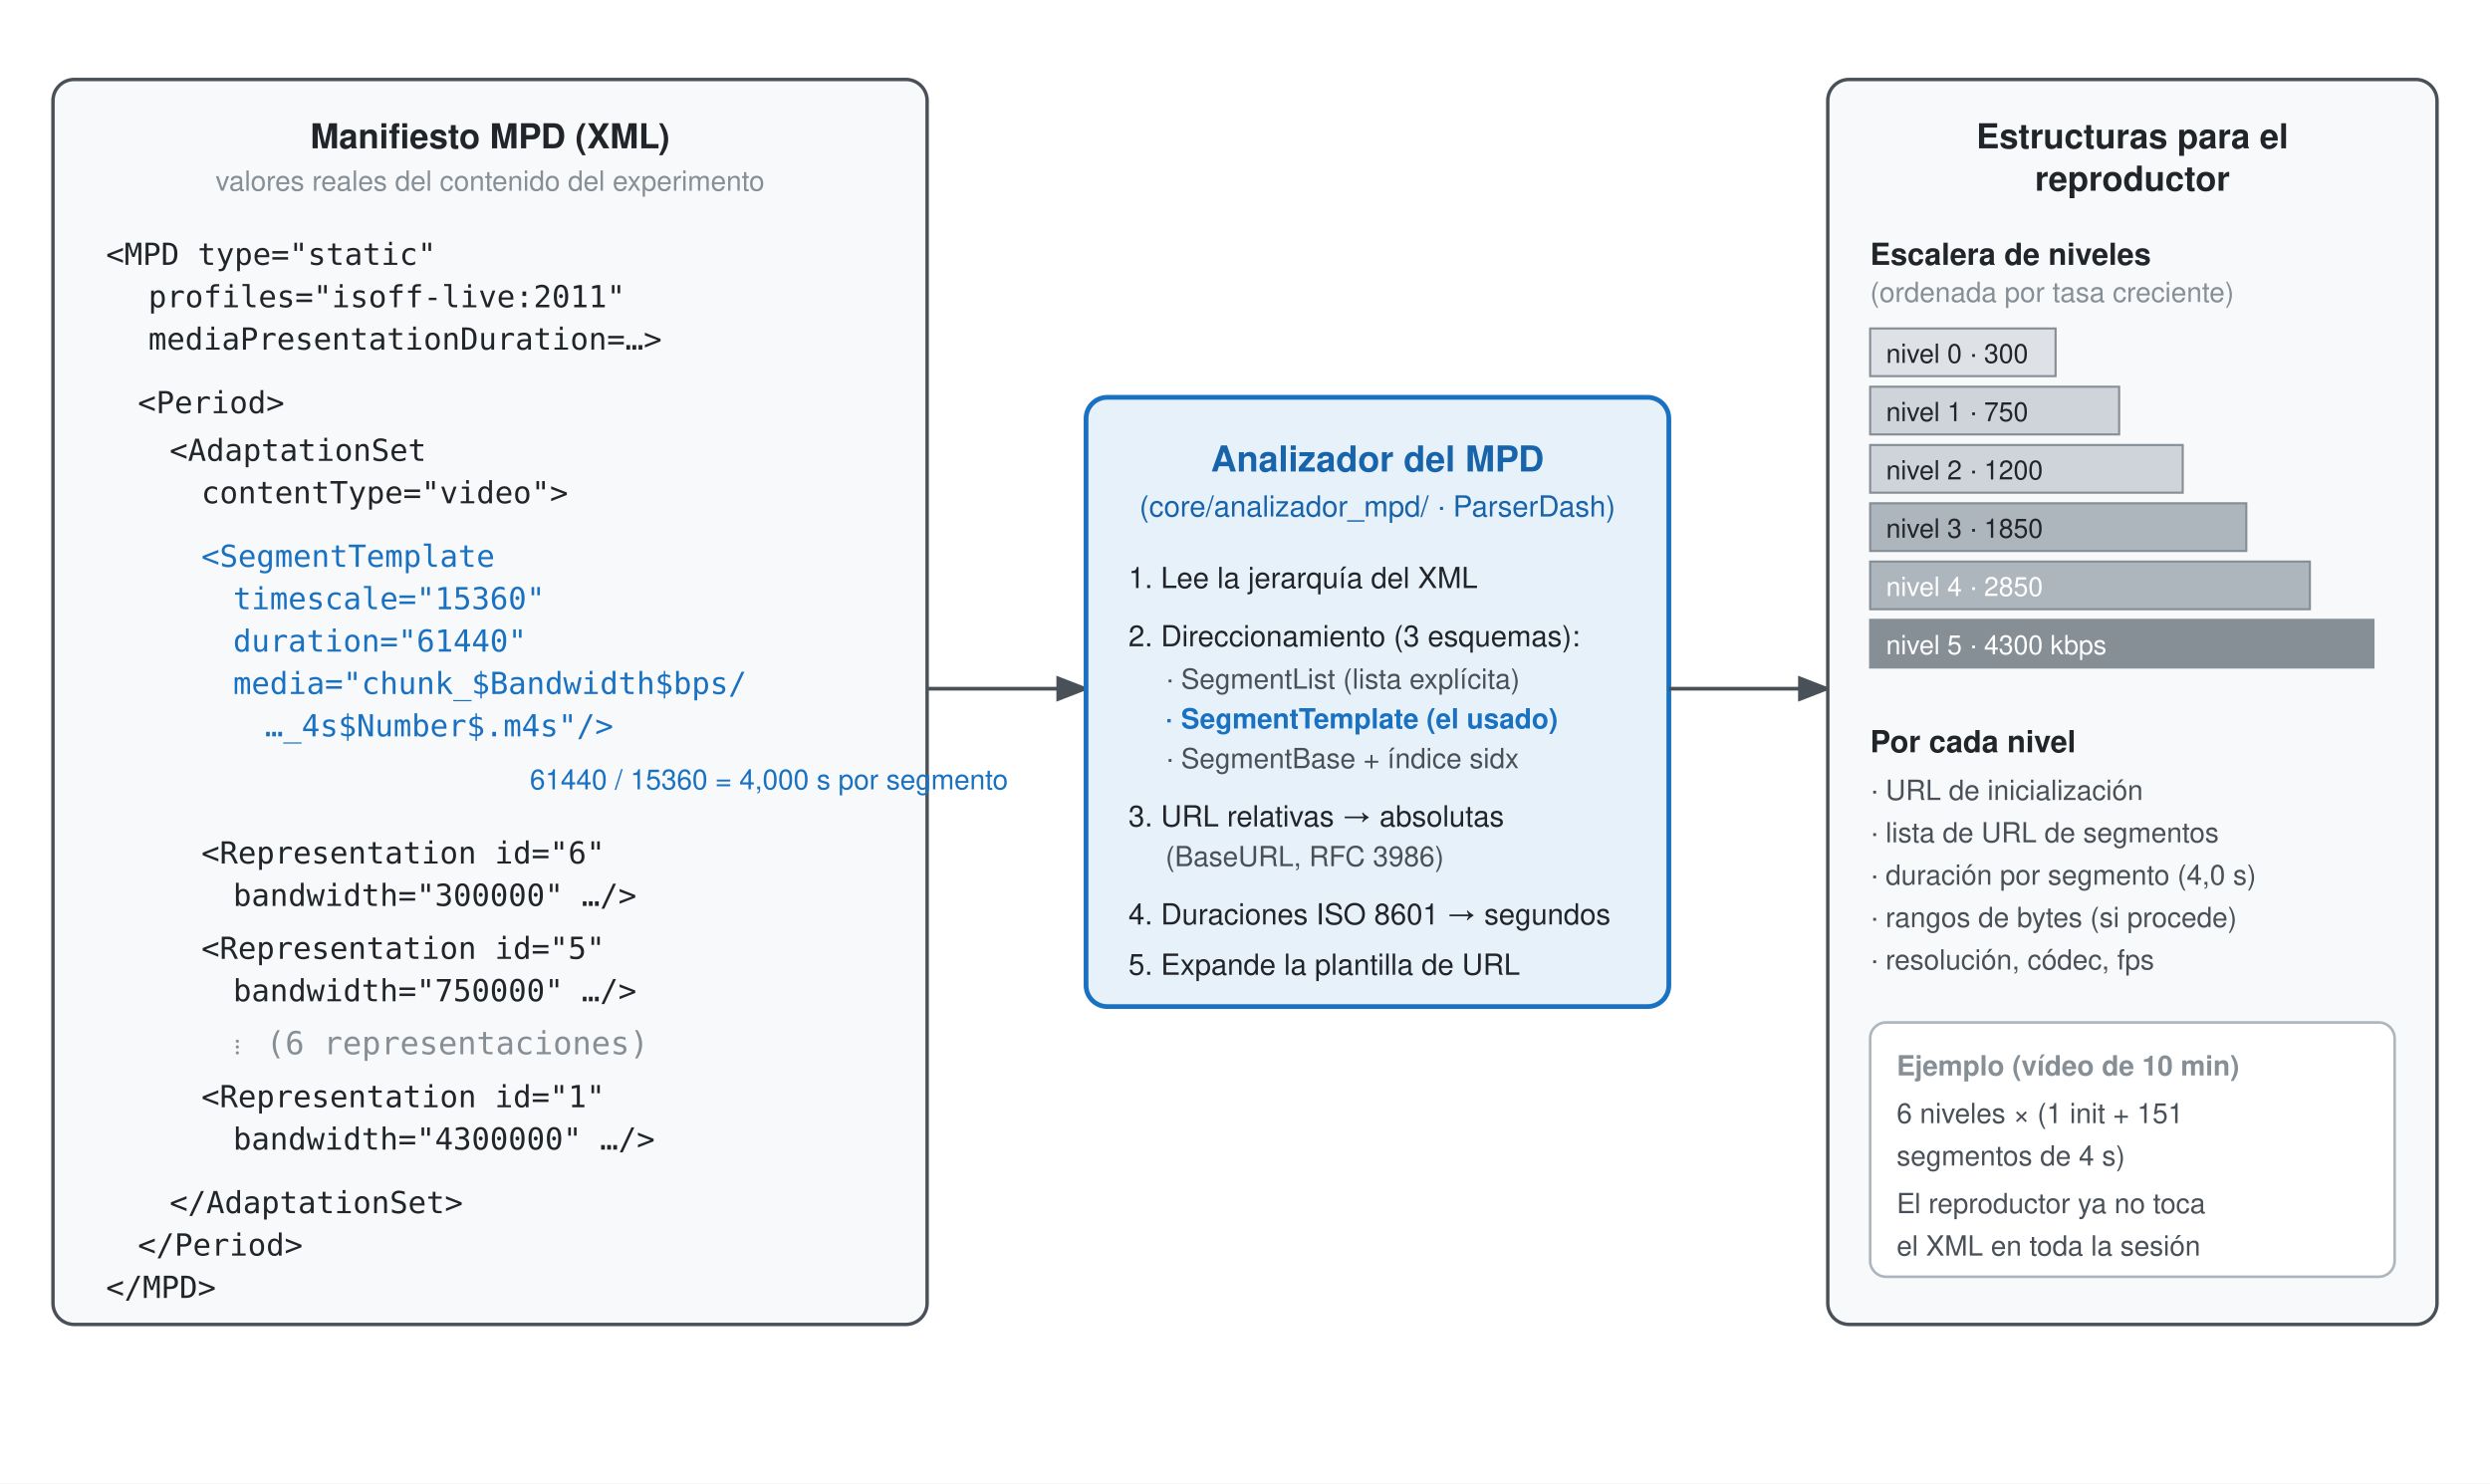
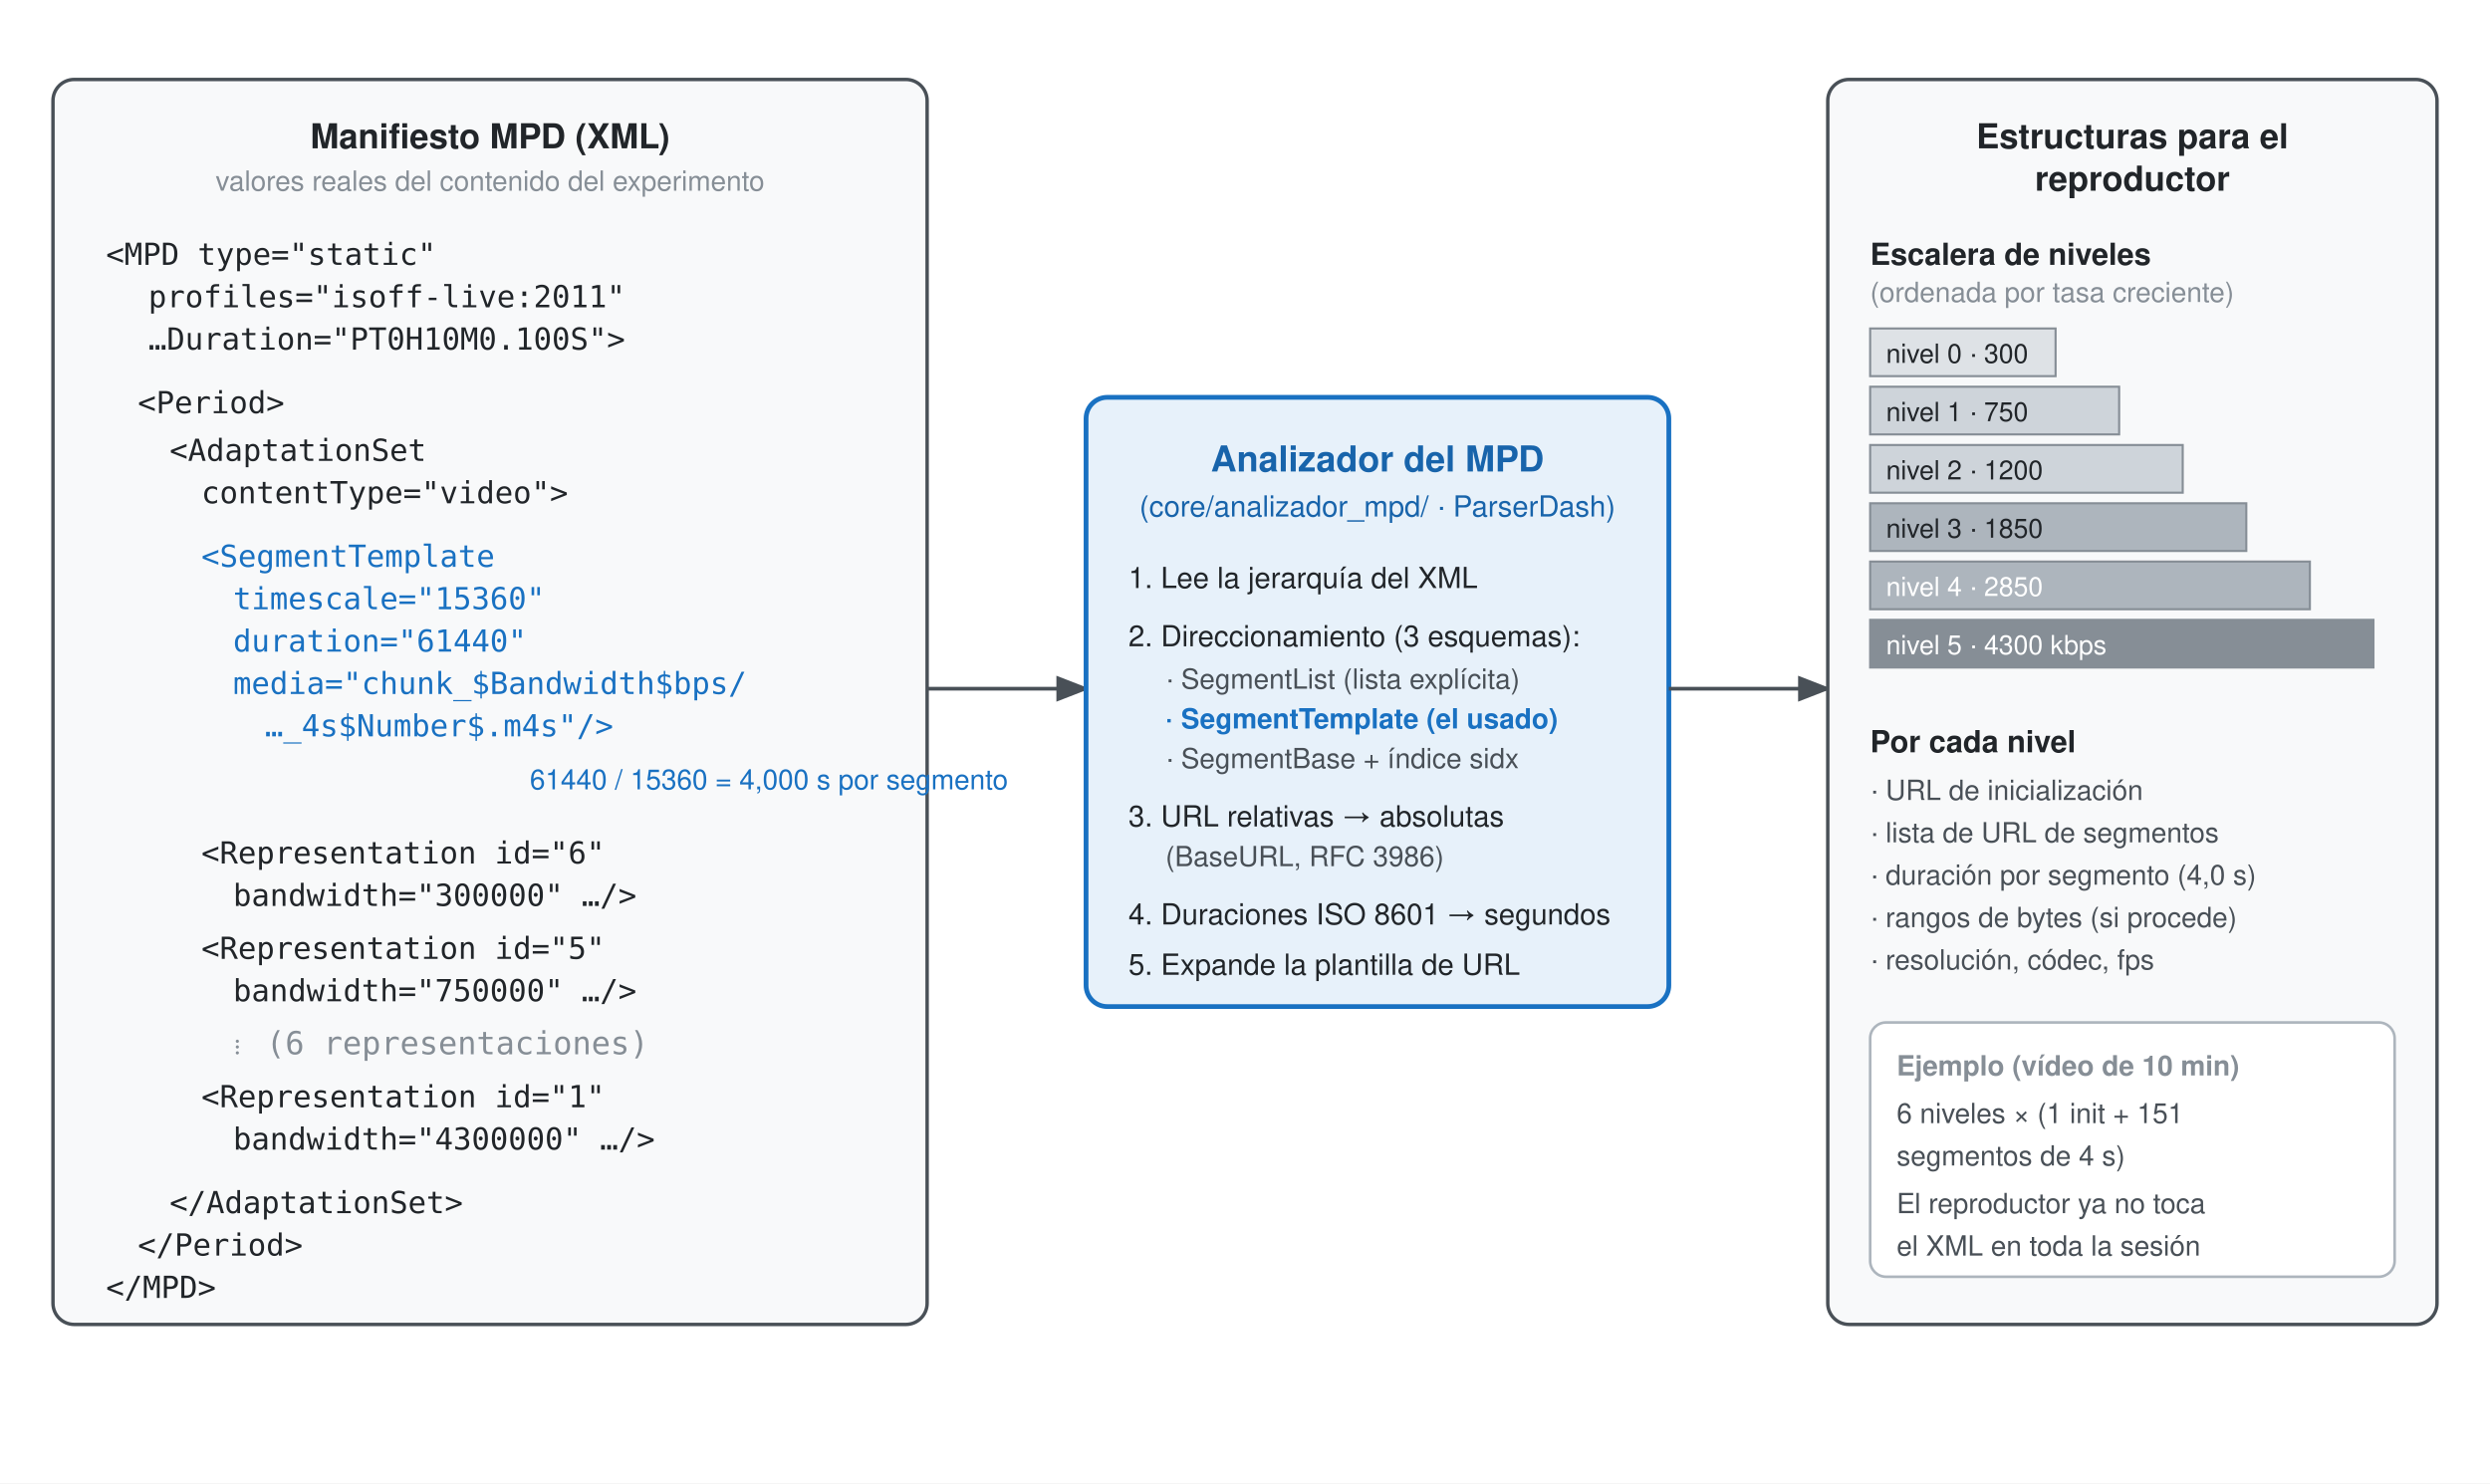
<svg xmlns="http://www.w3.org/2000/svg" viewBox="0 0 940 560" font-family="Helvetica, Arial, sans-serif">
  <defs>
    <marker id="f3flecha" markerWidth="9" markerHeight="7" refX="8" refY="3.5" orient="auto">
      <polygon points="0 0, 9 3.5, 0 7" fill="#495057" />
    </marker>
  </defs>
  <rect x="0" y="0" width="940" height="560" fill="#ffffff" />
  <rect x="20" y="30" width="330" height="470" fill="#f8f9fa" stroke="#495057" stroke-width="1.3" rx="8" />
  <text x="185" y="56" font-size="13" fill="#212529" text-anchor="middle" font-weight="bold">Manifiesto MPD (XML)</text>
  <text x="185" y="72" font-size="10.5" fill="#868e96" text-anchor="middle">valores reales del contenido del experimento</text>
  <text x="40" y="100" font-size="11.5" font-family="Consolas, monospace" fill="#212529">&lt;MPD type="static"</text>
  <text x="56" y="116" font-size="11.5" font-family="Consolas, monospace" fill="#212529">profiles="isoff-live:2011"</text>
-   <text x="56" y="132" font-size="11.5" font-family="Consolas, monospace" fill="#212529">mediaPresentationDuration=…&gt;</text>
+   <text x="56" y="132" font-size="11.5" font-family="Consolas, monospace" fill="#212529">…Duration="PT0H10M0.100S"&gt;</text>
  <text x="52" y="156" font-size="11.5" font-family="Consolas, monospace" fill="#212529">&lt;Period&gt;</text>
  <text x="64" y="174" font-size="11.5" font-family="Consolas, monospace" fill="#212529">&lt;AdaptationSet</text>
  <text x="76" y="190" font-size="11.5" font-family="Consolas, monospace" fill="#212529">contentType="video"&gt;</text>
  <text x="76" y="214" font-size="11.5" font-family="Consolas, monospace" fill="#1971c2">&lt;SegmentTemplate</text>
  <text x="88" y="230" font-size="11.5" font-family="Consolas, monospace" fill="#1971c2">timescale="15360"</text>
  <text x="88" y="246" font-size="11.5" font-family="Consolas, monospace" fill="#1971c2">duration="61440"</text>
  <text x="88" y="262" font-size="11.5" font-family="Consolas, monospace" fill="#1971c2">media="chunk_$Bandwidth$bps/</text>
  <text x="100" y="278" font-size="11.5" font-family="Consolas, monospace" fill="#1971c2">…_4s$Number$.m4s"/&gt;</text>
  <text x="200" y="298" font-size="10.5" fill="#1971c2">61440 / 15360 = 4,000 s por segmento</text>
  <text x="76" y="326" font-size="11.5" font-family="Consolas, monospace" fill="#212529">&lt;Representation id="6"</text>
  <text x="88" y="342" font-size="11.5" font-family="Consolas, monospace" fill="#212529">bandwidth="300000"  …/&gt;</text>
  <text x="76" y="362" font-size="11.5" font-family="Consolas, monospace" fill="#212529">&lt;Representation id="5"</text>
  <text x="88" y="378" font-size="11.5" font-family="Consolas, monospace" fill="#212529">bandwidth="750000"  …/&gt;</text>
  <text x="86" y="398" font-size="12" font-family="Consolas, monospace" fill="#868e96">⋮  (6 representaciones)</text>
  <text x="76" y="418" font-size="11.5" font-family="Consolas, monospace" fill="#212529">&lt;Representation id="1"</text>
  <text x="88" y="434" font-size="11.5" font-family="Consolas, monospace" fill="#212529">bandwidth="4300000" …/&gt;</text>
  <text x="64" y="458" font-size="11.5" font-family="Consolas, monospace" fill="#212529">&lt;/AdaptationSet&gt;</text>
  <text x="52" y="474" font-size="11.5" font-family="Consolas, monospace" fill="#212529">&lt;/Period&gt;</text>
  <text x="40" y="490" font-size="11.5" font-family="Consolas, monospace" fill="#212529">&lt;/MPD&gt;</text>
  <line x1="350" y1="260" x2="410" y2="260" stroke="#495057" stroke-width="1.4" marker-end="url(#f3flecha)" />
  <rect x="410" y="150" width="220" height="230" fill="#e7f1fa" stroke="#1971c2" stroke-width="1.8" rx="8" />
  <text x="520" y="178" font-size="13.5" fill="#1864ab" text-anchor="middle" font-weight="bold">Analizador del MPD</text>
  <text x="520" y="195" font-size="11" fill="#1864ab" text-anchor="middle">(core/analizador_mpd/ · ParserDash)</text>
  <text x="426" y="222" font-size="11" fill="#212529">1. Lee la jerarquía del XML</text>
  <text x="426" y="244" font-size="11" fill="#212529">2. Direccionamiento (3 esquemas):</text>
  <text x="440" y="260" font-size="10.5" fill="#495057">· SegmentList (lista explícita)</text>
  <text x="440" y="275" font-size="10.5" fill="#1971c2" font-weight="bold">· SegmentTemplate (el usado)</text>
  <text x="440" y="290" font-size="10.5" fill="#495057">· SegmentBase + índice sidx</text>
  <text x="426" y="312" font-size="11" fill="#212529">3. URL relativas → absolutas</text>
  <text x="440" y="327" font-size="10.5" fill="#495057">(BaseURL, RFC 3986)</text>
  <text x="426" y="349" font-size="11" fill="#212529">4. Duraciones ISO 8601 → segundos</text>
  <text x="426" y="368" font-size="11" fill="#212529">5. Expande la plantilla de URL</text>
  <line x1="630" y1="260" x2="690" y2="260" stroke="#495057" stroke-width="1.4" marker-end="url(#f3flecha)" />
  <rect x="690" y="30" width="230" height="470" fill="#f8f9fa" stroke="#495057" stroke-width="1.3" rx="8" />
  <text x="805" y="56" font-size="13" fill="#212529" text-anchor="middle" font-weight="bold">Estructuras para el</text>
  <text x="805" y="72" font-size="13" fill="#212529" text-anchor="middle" font-weight="bold">reproductor</text>
  <text x="706" y="100" font-size="11.5" fill="#212529" font-weight="bold">Escalera de niveles</text>
  <text x="706" y="114" font-size="10.5" fill="#868e96">(ordenada por tasa creciente)</text>
  <rect x="706" y="124" width="70" height="18" fill="#dee2e6" stroke="#868e96" stroke-width="0.8" />
  <text x="712" y="137" font-size="10" fill="#212529">nivel 0 · 300</text>
  <rect x="706" y="146" width="94" height="18" fill="#ced4da" stroke="#868e96" stroke-width="0.8" />
  <text x="712" y="159" font-size="10" fill="#212529">nivel 1 · 750</text>
  <rect x="706" y="168" width="118" height="18" fill="#ced4da" stroke="#868e96" stroke-width="0.8" />
  <text x="712" y="181" font-size="10" fill="#212529">nivel 2 · 1200</text>
  <rect x="706" y="190" width="142" height="18" fill="#adb5bd" stroke="#868e96" stroke-width="0.8" />
  <text x="712" y="203" font-size="10" fill="#212529">nivel 3 · 1850</text>
  <rect x="706" y="212" width="166" height="18" fill="#adb5bd" stroke="#868e96" stroke-width="0.8" />
  <text x="712" y="225" font-size="10" fill="#ffffff">nivel 4 · 2850</text>
  <rect x="706" y="234" width="190" height="18" fill="#868e96" stroke="#868e96" stroke-width="0.8" />
  <text x="712" y="247" font-size="10" fill="#ffffff">nivel 5 · 4300 kbps</text>
  <text x="706" y="284" font-size="11.5" fill="#212529" font-weight="bold">Por cada nivel</text>
  <text x="706" y="302" font-size="10.5" fill="#495057">· URL de inicialización</text>
  <text x="706" y="318" font-size="10.5" fill="#495057">· lista de URL de segmentos</text>
  <text x="706" y="334" font-size="10.5" fill="#495057">· duración por segmento (4,0 s)</text>
  <text x="706" y="350" font-size="10.5" fill="#495057">· rangos de bytes (si procede)</text>
  <text x="706" y="366" font-size="10.5" fill="#495057">· resolución, códec, fps</text>
  <rect x="706" y="386" width="198" height="96" fill="#ffffff" stroke="#adb5bd" stroke-width="1" rx="6" />
  <text x="716" y="406" font-size="10.5" fill="#868e96" font-weight="bold">Ejemplo (vídeo de 10 min)</text>
  <text x="716" y="424" font-size="10.5" fill="#495057">6 niveles × (1 init + 151</text>
  <text x="716" y="440" font-size="10.5" fill="#495057">segmentos de 4 s)</text>
  <text x="716" y="458" font-size="10.5" fill="#495057">El reproductor ya no toca</text>
  <text x="716" y="474" font-size="10.5" fill="#495057">el XML en toda la sesión</text>
</svg>
